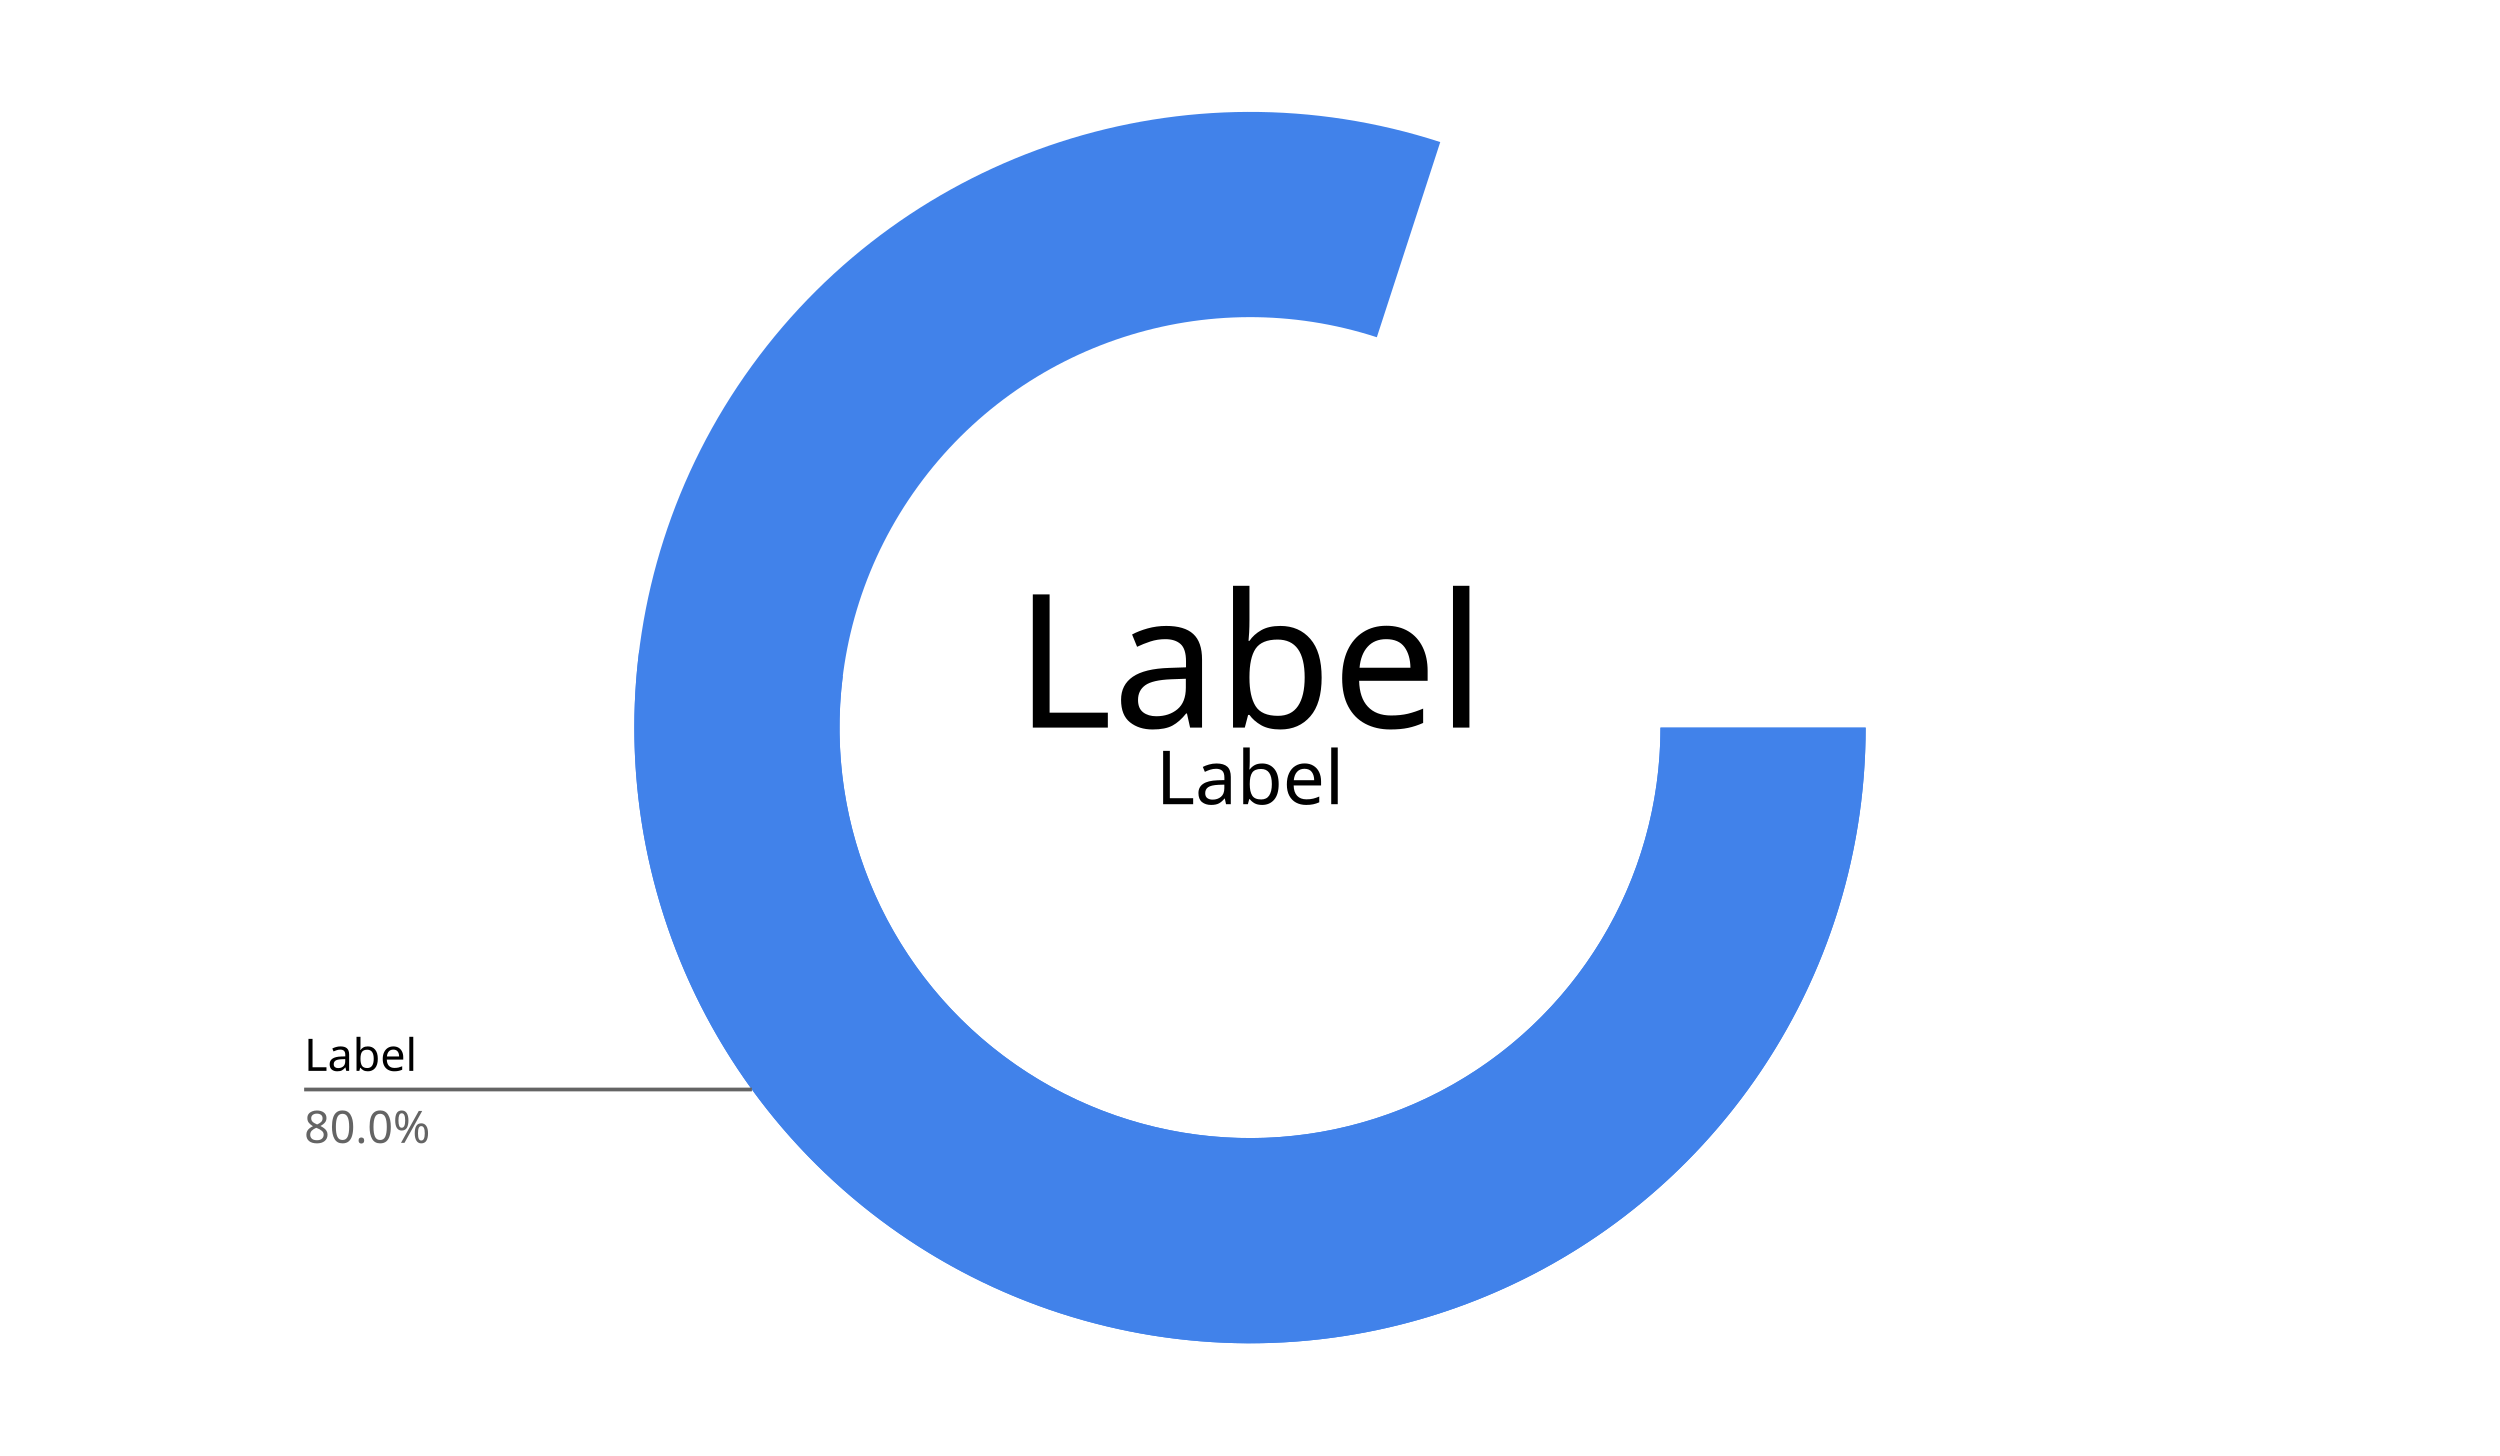
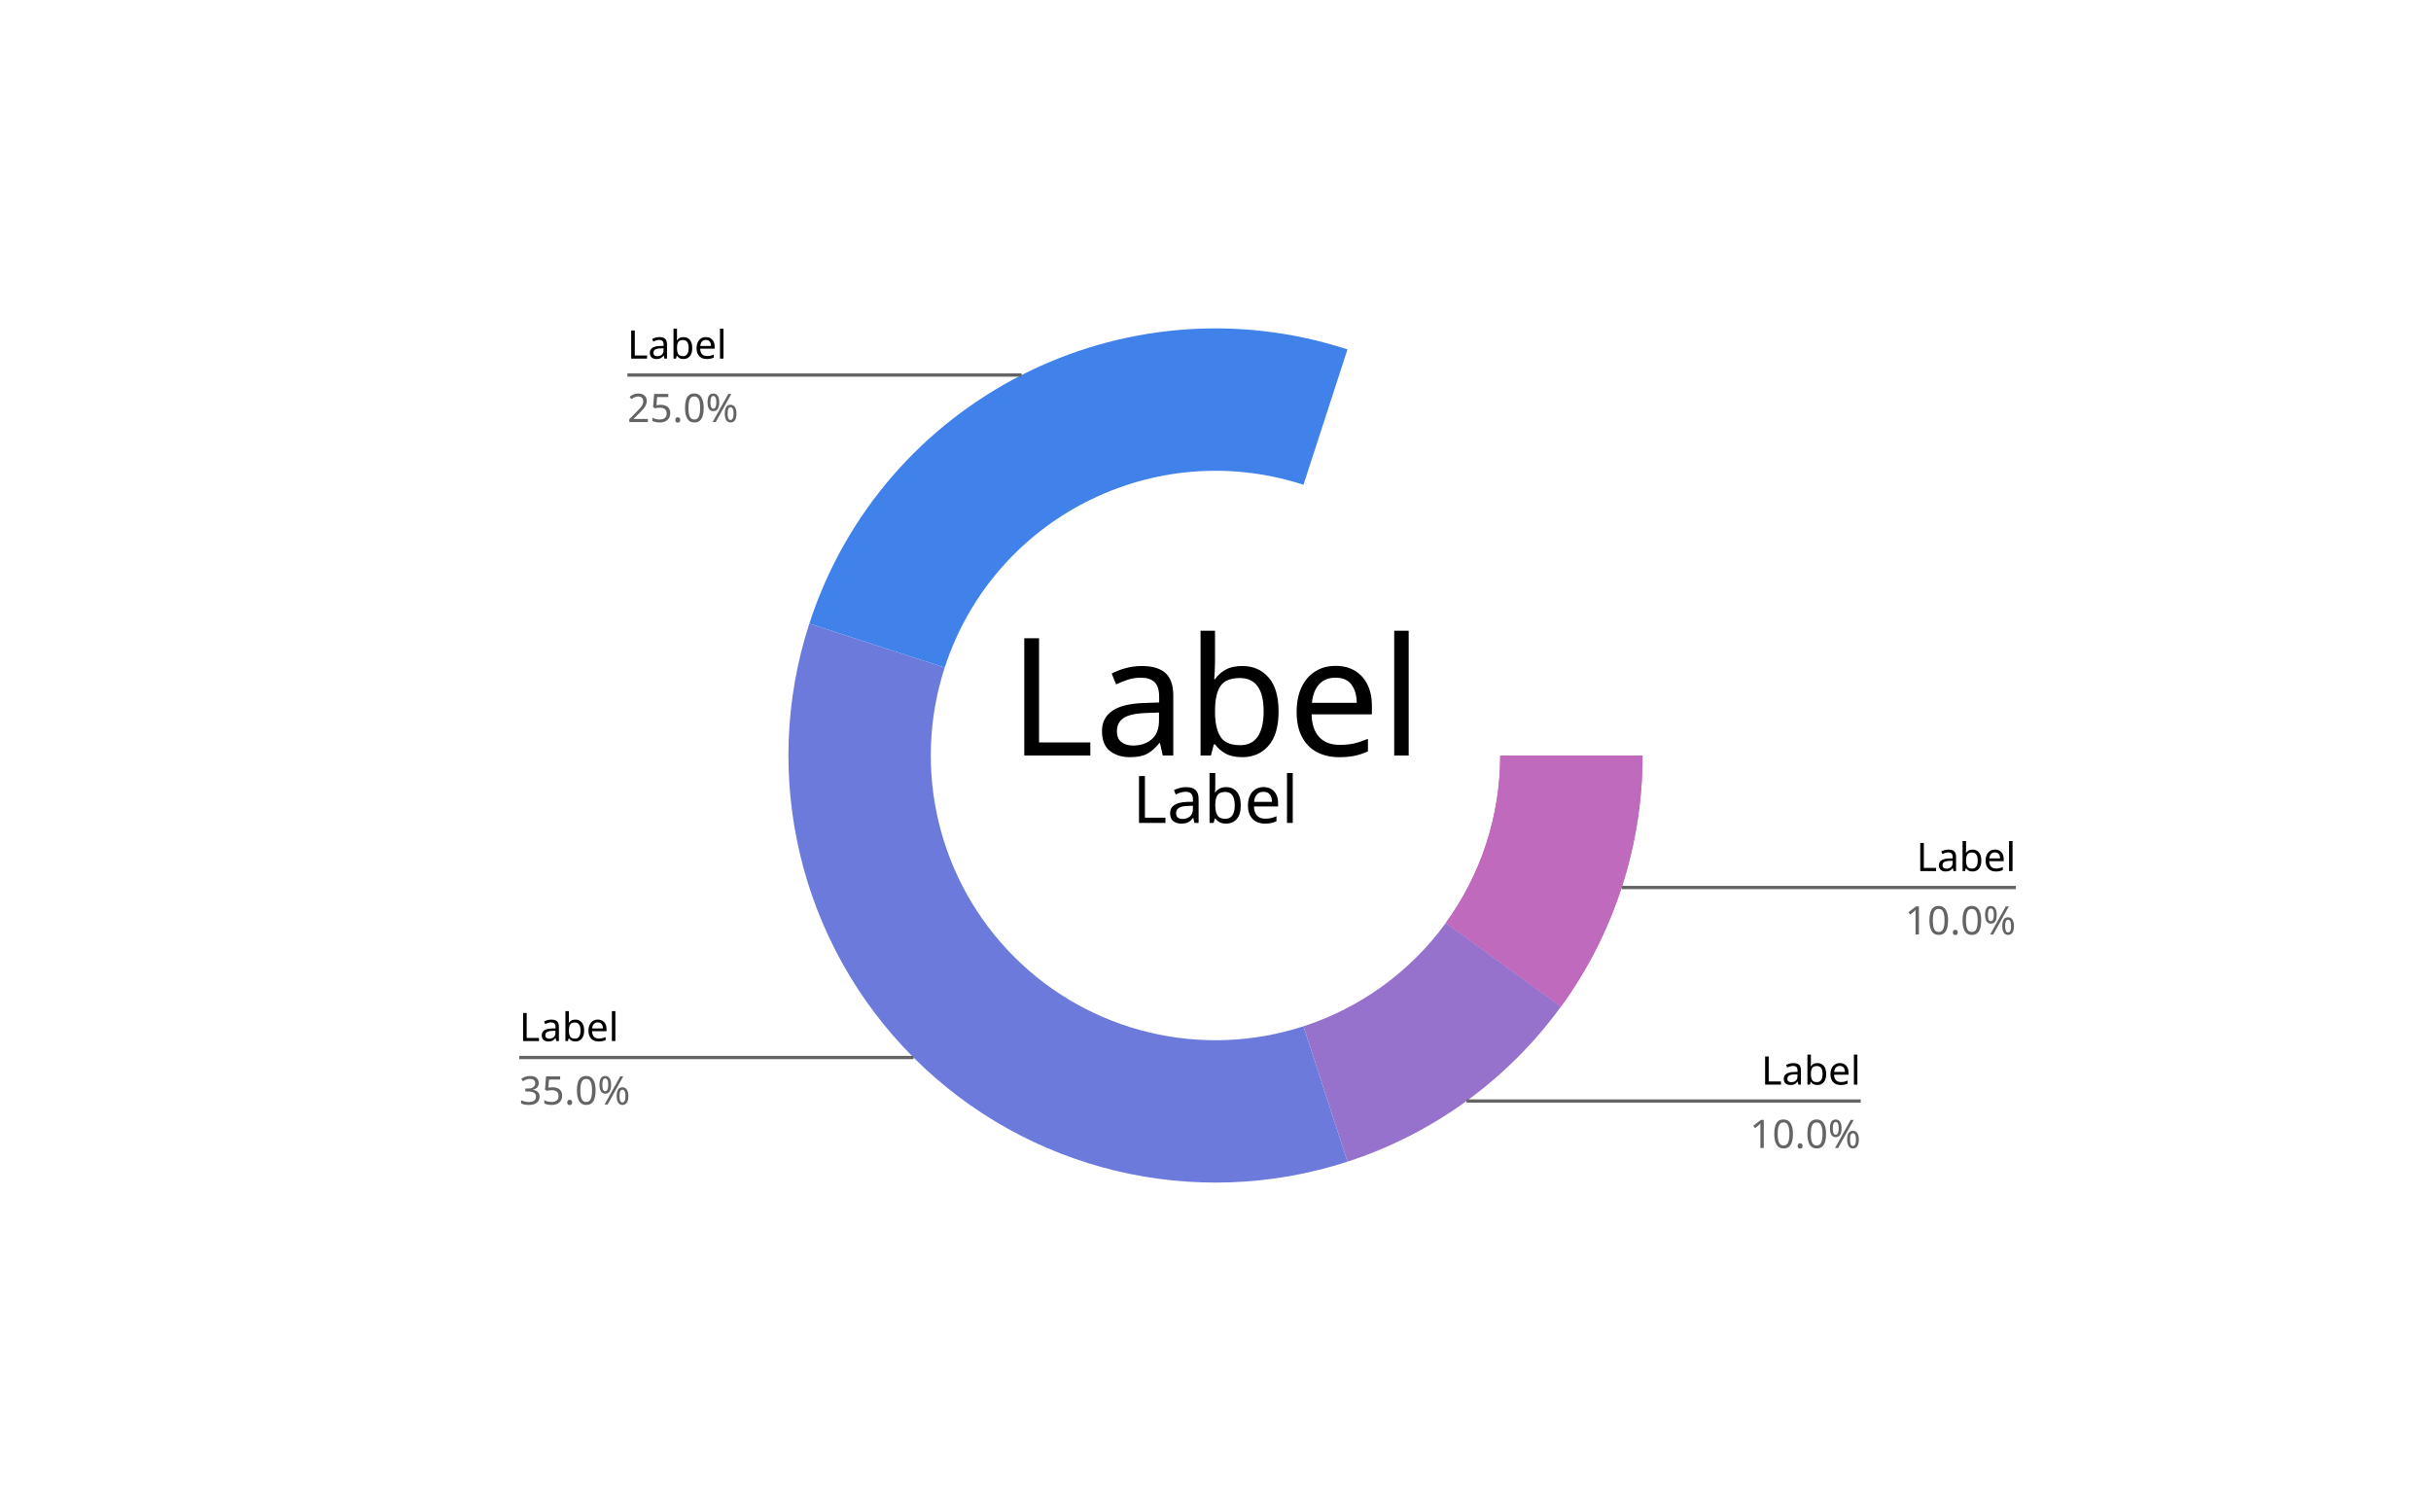
- <svg xmlns="http://www.w3.org/2000/svg" style="font-family: sans-serif;" version="1.1" viewBox="0 0 670 390" stroke-width="1">
+ <svg xmlns="http://www.w3.org/2000/svg" style="font-family: sans-serif;" version="1.1" viewBox="0 0 740 460" stroke-width="1">
  <defs>
    <clipPath id="fuckyou">
-       <rect x="15" y="15" width="640" height="360" />
+       <rect x="50" y="50" width="640" height="360" />
    </clipPath>
  </defs>
  <g font-size="12">
    <g clip-path="url(#fuckyou)">
-       <path d="M 500 195 A 165 165 0 1 1 171.301 174.32 L 225.867 181.213 A 110 110 0 1 0 445 195" fill="#4182ea" />
-       <path d="M 500 195 A 165 165 0 1 1 385.988 38.076 L 368.992 90.384 A 110 110 0 1 0 445 195" fill="#4182ea" />
+       <path d="M 500 230 A 130 130 0 0 1 475.172 306.412 L 440.115 280.941 A 86.667 86.667 0 0 0 456.667 230" fill="#c06abd" />
+       <path d="M 475.172 306.412 A 130 130 0 0 1 410.172 353.637 L 396.781 312.425 A 86.667 86.667 0 0 0 440.115 280.941" fill="#9672cc" />
+       <path d="M 410.172 353.637 A 130 130 0 0 1 246.363 189.828 L 287.575 203.219 A 86.667 86.667 0 0 0 396.781 312.425" fill="#6c7adb" />
+       <path d="M 246.363 189.828 A 130 130 0 0 1 410.172 106.363 L 396.781 147.575 A 86.667 86.667 0 0 0 287.575 203.219" fill="#4182ea" />
+       <path d="M 500 230 A 130 130 0 0 1 475.172 306.412 L 440.115 280.941 A 86.667 86.667 0 0 0 456.667 230" fill="#c06abd" />
      <g stroke="black">
        <g stroke="#646464">
-           <line x1="201.512" y1="291.985" x2="81.512" y2="291.985" />
+           <line x1="493.637" y1="270.172" x2="613.637" y2="270.172" />
+           <line x1="446.412" y1="335.172" x2="566.412" y2="335.172" />
+           <line x1="278.076" y1="321.924" x2="158.076" y2="321.924" />
+           <line x1="310.981" y1="114.169" x2="190.981" y2="114.169" />
        </g>
      </g>
+       <g text-anchor="end">
+         <text x="613.637" y="265.172">Label</text>
+         <text x="566.412" y="330.172">Label</text>
+       </g>
      <g>
-         <text x="81.512" y="286.985">Label</text>
+         <text x="158.076" y="316.924">Label</text>
+         <text x="190.981" y="109.169">Label</text>
      </g>
      <g fill="#646464" dominant-baseline="hanging">
+         <g text-anchor="end">
+           <text x="613.637" y="275.172">     10.0%</text>
+           <text x="566.412" y="340.172">     10.0%</text>
+         </g>
        <g>
-           <text x="81.512" y="296.985">     80.0%</text>
+           <text x="158.076" y="326.924">     35.0%</text>
+           <text x="190.981" y="119.169">     25.0%</text>
        </g>
      </g>
    </g>
    <g text-anchor="middle" font-size="50">
-       <text x="335" y="195">Label</text>
+       <text x="370" y="230">Label</text>
      <g dominant-baseline="hanging" font-size="20">
-         <text x="335" y="200">Label</text>
+         <text x="370" y="235">Label</text>
      </g>
    </g>
  </g>
</svg>
